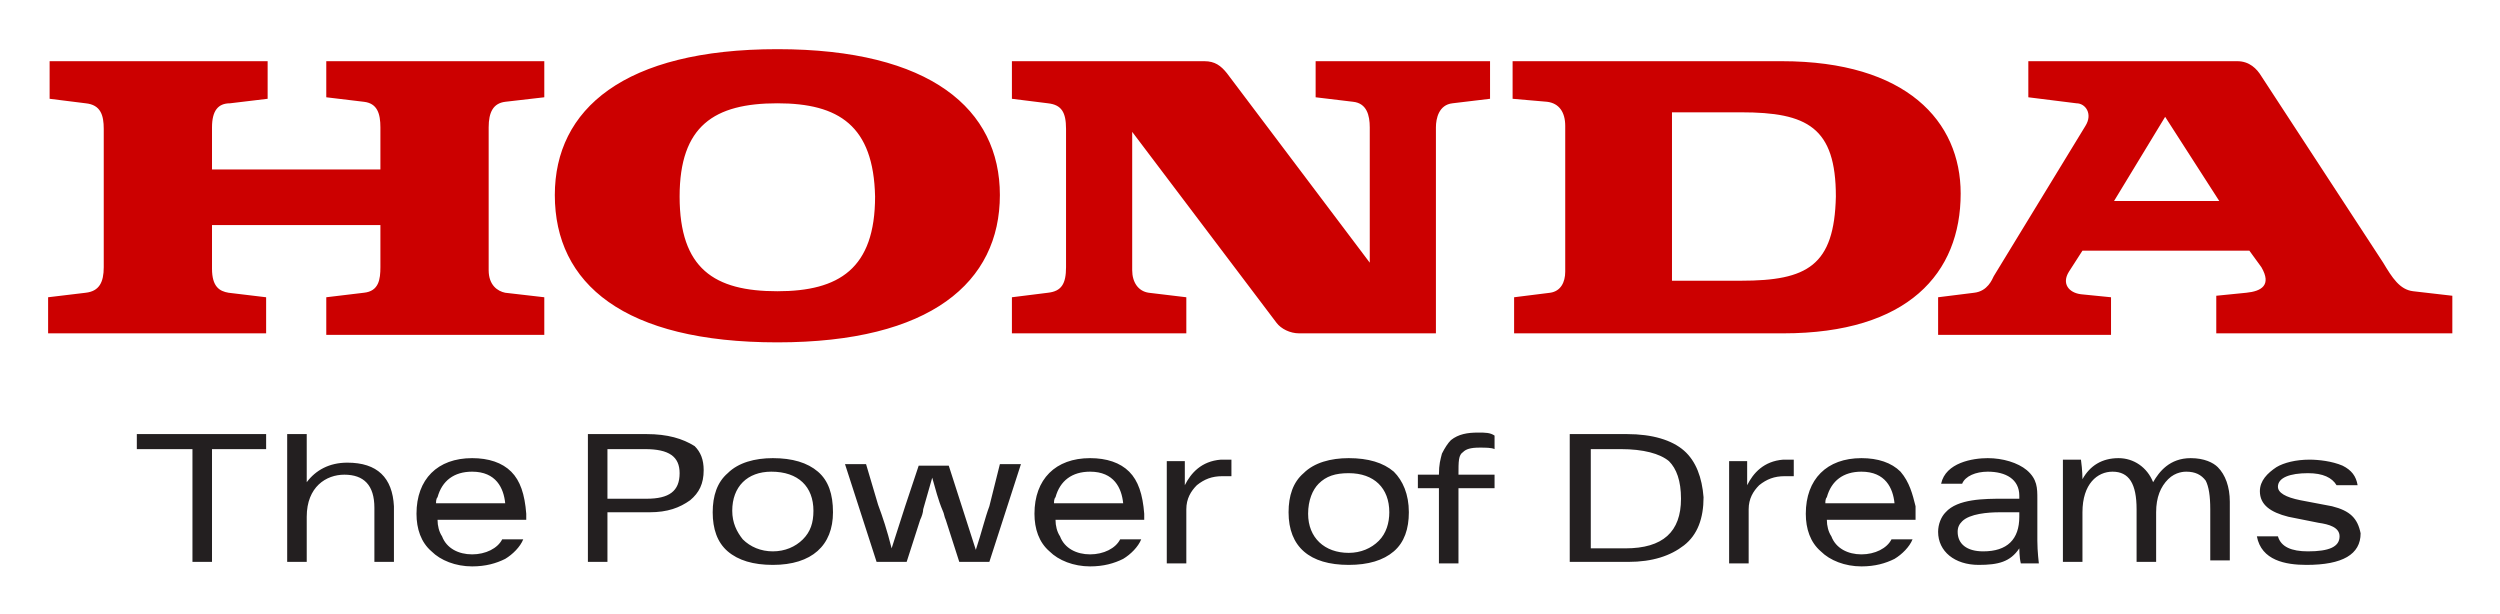
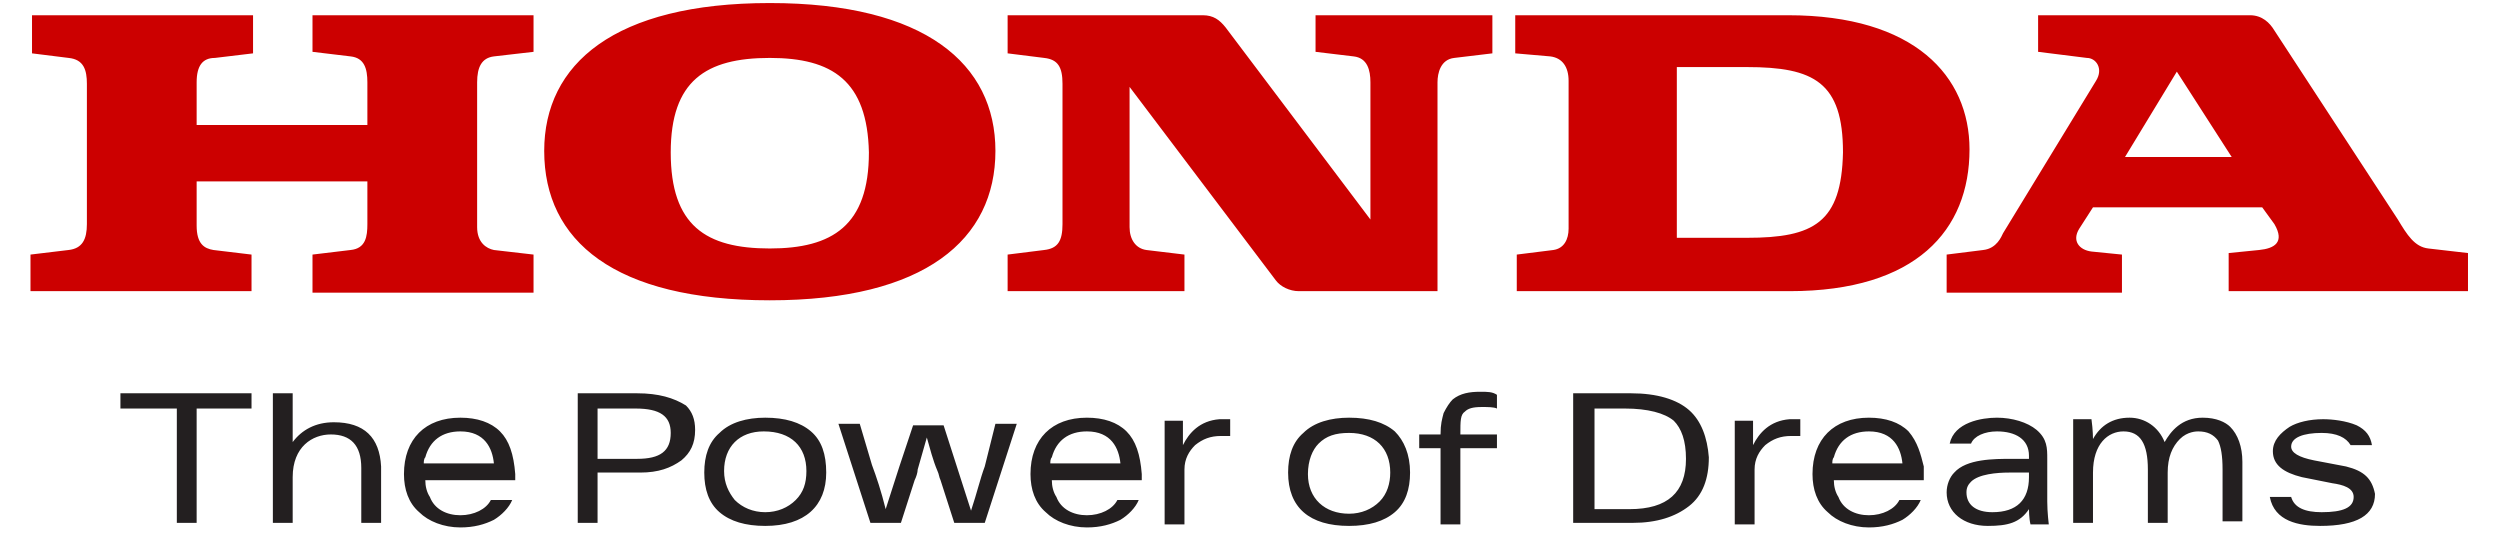
- <svg xmlns="http://www.w3.org/2000/svg" role="img" viewBox="-1.20 -3.07 166.27 40.77">
+ <svg xmlns="http://www.w3.org/2000/svg" role="img" viewBox="0 0 164 35">
  <path fill="none" d="M-16.1-17.1h196.2v69.6H-16.1z" />
  <path d="M127.7 19.1v-2.4l2.4-.3c.9-.1 1.2-.9 1.3-1.1l6.1-10c.5-.8 0-1.5-.6-1.5l-3.2-.4V1h13.9c.8 0 1.3.5 1.6 1l8.1 12.4c.6 1 1.1 1.8 2 1.9l2.6.3v2.5h-15.7v-2.5l2-.2c1-.1 1.7-.5 1-1.7l-.8-1.1h-11.1l-.9 1.4c-.5.8 0 1.4.8 1.5l2 .2v2.5h-11.5m11.7-8.9h7l-3.6-5.6-3.4 5.6M117.3 1H99.4v2.5l2.3.2c.8.1 1.2.7 1.2 1.6V15c0 .7-.3 1.3-1 1.4l-2.4.3v2.4h17.9c8.3 0 11.8-4 11.8-9.3 0-4.8-3.6-8.8-11.9-8.8m-2.7 14.6H110V4.4h4.6c4.4 0 6.3 1 6.3 5.6-.1 4.6-1.9 5.6-6.3 5.6M2 19.1h14.5v-2.4l-2.5-.3c-.6-.1-1.1-.4-1.1-1.6v-2.9h11.2v2.8c0 .8-.1 1.6-1.1 1.7l-2.5.3v2.5H35v-2.5l-2.6-.3c-.5-.1-1.1-.5-1.1-1.5V5.4c0-1 .3-1.6 1.1-1.7l2.6-.3V1H20.5v2.4l2.5.3c.9.1 1.1.8 1.1 1.7v2.8H12.9V5.4c0-1.1.4-1.6 1.2-1.6l2.5-.3V1H2.1v2.5l2.4.3c1 .1 1.2.8 1.2 1.7v9.2c0 1-.3 1.6-1.2 1.7l-2.5.3v2.4m33.7-9.2c0-5.7 4.6-9.7 14.8-9.7 10.2 0 14.8 4 14.8 9.7 0 5.8-4.6 9.8-14.8 9.8-10.2 0-14.8-3.9-14.8-9.8m14.8-6.1C46.3 3.8 44 5.3 44 10c0 4.8 2.3 6.3 6.5 6.3 4.1 0 6.5-1.5 6.5-6.3-.1-4.7-2.4-6.2-6.5-6.2m15.6 15.3h11.6v-2.4l-2.5-.3c-.7-.1-1.1-.7-1.1-1.5V5.7l9.6 12.7c.3.4.9.7 1.5.7h9.1V5.4c0-.6.2-1.5 1.1-1.6l2.5-.3V1H86.3v2.4l2.5.3c.9.1 1.1.9 1.1 1.7v9L80.4 1.8c-.4-.5-.8-.8-1.5-.8H66.1v2.5l2.4.3c.9.1 1.2.6 1.2 1.7v9.2c0 1.1-.3 1.6-1.2 1.7l-2.4.3v2.4" fill="#C00" />
  <path d="M7.9 26.8h3.7v7.5h1.3v-7.5h3.6v-1H7.9zm14 .9c-1.2 0-2.1.5-2.7 1.3v-3.2h-1.3v8.5h1.3v-3c0-2 1.3-2.8 2.5-2.8 1.3 0 2 .7 2 2.2v3.6H25v-3.7c-.1-1.9-1.1-2.9-3.1-2.9zm31.3.6c-.7-.6-1.7-.9-3-.9-1.2 0-2.3.3-3 1-.7.6-1 1.5-1 2.6s.3 2 1 2.6c.7.6 1.7.9 3 .9 2.6 0 4-1.3 4-3.5 0-1.2-.3-2.1-1-2.7zm-.3 2.6c0 .8-.2 1.4-.7 1.9-.5.5-1.2.8-2 .8s-1.5-.3-2-.8c-.4-.5-.7-1.1-.7-1.9 0-1.6 1-2.6 2.6-2.6 1.8 0 2.8 1 2.8 2.6zm38.6-2.6c-.7-.6-1.7-.9-3-.9-1.2 0-2.3.3-3 1-.7.6-1 1.5-1 2.6 0 2.3 1.4 3.5 4 3.5 1.3 0 2.3-.3 3-.9.7-.6 1-1.5 1-2.6 0-1.2-.4-2.1-1-2.7zm-5 .8c.5-.5 1.1-.7 2-.7 1.7 0 2.7 1 2.7 2.6 0 .7-.2 1.4-.7 1.9-.5.5-1.2.8-2 .8-1.6 0-2.7-1-2.7-2.6 0-.9.3-1.6.7-2zm30.9-1.6c-1.3.1-2 .9-2.4 1.7v-1.6h-1.2v6.8h1.3v-3.6c0-.7.3-1.2.7-1.6.5-.4 1-.6 1.7-.6h.6v-1.1h-.7zm-75.6-1.7h-3.9v8.5h1.3V31H42c1.2 0 2-.3 2.7-.8.6-.5.9-1.1.9-2 0-.7-.2-1.2-.6-1.6-.8-.5-1.8-.8-3.2-.8zm2.2 2.6c0 1.2-.7 1.7-2.2 1.7h-2.6v-3.3h2.5c1.6 0 2.3.5 2.3 1.6zm66.8-1.5c-.8-.7-2.1-1.1-3.8-1.1h-3.8v8.5h3.9c1.6 0 2.8-.4 3.7-1.1.9-.7 1.3-1.8 1.3-3.2-.1-1.3-.5-2.4-1.3-3.1zm-6.3-.1h2.1c1.5 0 2.6.3 3.2.8.5.5.8 1.3.8 2.5 0 2.2-1.2 3.3-3.7 3.3h-2.3v-6.6zm29.8 6.1v-2.8c0-.7 0-1.3-.7-1.9-.6-.5-1.6-.8-2.6-.8s-2.8.3-3.1 1.7h1.4c.2-.5.9-.8 1.7-.8 1.2 0 2.1.5 2.1 1.6v.2H132c-1.2 0-3 0-3.8.9-.3.3-.5.8-.5 1.3 0 1.3 1.1 2.2 2.7 2.2 1.3 0 2.1-.2 2.7-1.1 0 0 0 .6.1 1h1.2s-.1-.8-.1-1.5zm-1.2-1.6c0 1.5-.8 2.3-2.4 2.3-1.1 0-1.7-.5-1.7-1.3 0-.3.1-.5.3-.7.5-.5 1.7-.6 2.5-.6H133.1v.3zm11.4-3.9c-1.4 0-2.1.9-2.5 1.6-.4-1-1.3-1.6-2.3-1.6-1.1 0-1.9.5-2.4 1.4 0 0 0-.6-.1-1.3H136v6.8h1.3V31c0-1.9 1-2.7 2-2.7 1.1 0 1.6.8 1.6 2.5v3.5h1.3V31c0-1 .3-1.7.8-2.2.5-.5 1.1-.5 1.2-.5.6 0 1 .2 1.3.6.2.4.3 1 .3 1.9v3.4h1.3v-3.9c0-1-.3-1.8-.8-2.3-.3-.3-.9-.6-1.8-.6zm9.4 3.2l-2.1-.4c-1-.2-1.5-.5-1.5-.9 0-.6.8-.9 2-.9 1 0 1.6.3 1.9.8h1.4c-.1-.6-.4-1-1-1.3-.7-.3-1.6-.4-2.2-.4-.9 0-1.7.2-2.2.5-.6.4-1.1.9-1.1 1.6 0 .9.7 1.4 1.9 1.7l2 .4c.7.1 1.4.3 1.4.9 0 .7-.7 1-2.1 1-1.1 0-1.8-.3-2-1h-1.4c.3 1.6 1.9 1.9 3.3 1.9 2.4 0 3.6-.7 3.6-2.1-.2-1-.7-1.5-1.9-1.8zm-56.8-4.9c-.7 0-1.3.1-1.8.5-.2.2-.4.5-.6.9-.1.4-.2.7-.2 1.4h-1.4v.9h1.4v5h1.3v-5h2.4v-.9h-2.4c0-.9 0-1.3.3-1.5.2-.2.5-.3 1.1-.3.4 0 .8 0 1 .1v-.9c-.3-.2-.6-.2-1.1-.2zm-32.5 4.9c-.3.8-.5 1.7-.9 2.9-.3-.9-.6-1.9-.9-2.8l-.9-2.8h-2l-.9 2.7c-.3.9-.6 1.9-.9 2.8-.3-1.2-.6-2.1-.9-2.9l-.8-2.7H55l2.1 6.5h2l.9-2.8c.1-.2.2-.5.2-.7l.6-2.1c.2.7.4 1.5.7 2.2.1.2.1.4.2.6l.9 2.8h2l2.1-6.5h-1.4l-.7 2.8zM80 27.5c-1.3.1-2 .9-2.4 1.7v-1.6h-1.2v6.8h1.3v-3.6c0-.7.3-1.2.7-1.6.5-.4 1-.6 1.7-.6h.6v-1.1H80zm-6.1.8c-.6-.6-1.5-.9-2.6-.9-2.3 0-3.7 1.4-3.7 3.7 0 1 .3 1.9 1 2.5.6.6 1.6 1 2.7 1 .9 0 1.6-.2 2.2-.5.5-.3 1-.8 1.2-1.3h-1.4c-.3.6-1.1 1-2 1-.9 0-1.7-.4-2-1.2-.2-.3-.3-.7-.3-1.1h5.9v-.4c-.1-1.3-.4-2.2-1-2.8zm-5 2.1c0-.1 0-.3.1-.4.3-1.1 1.1-1.7 2.3-1.7 1.6 0 2.1 1.1 2.2 2.1h-4.6zm56.3-2.1c-.6-.6-1.5-.9-2.6-.9-2.3 0-3.7 1.4-3.7 3.7 0 1 .3 1.9 1 2.5.6.6 1.6 1 2.7 1 .9 0 1.6-.2 2.2-.5.5-.3 1-.8 1.2-1.3h-1.4c-.3.6-1.1 1-2 1-.9 0-1.7-.4-2-1.2-.2-.3-.3-.7-.3-1.1h5.9v-.9c-.2-.8-.4-1.6-1-2.3zm-5 2.1c0-.1 0-.3.1-.4.3-1.1 1.1-1.7 2.3-1.7 1.6 0 2.1 1.1 2.2 2.1h-4.6zm-87.4-2.1c-.6-.6-1.5-.9-2.6-.9-2.3 0-3.7 1.4-3.7 3.7 0 1 .3 1.9 1 2.5.6.6 1.6 1 2.7 1 .9 0 1.6-.2 2.2-.5.5-.3 1-.8 1.2-1.3h-1.4c-.3.6-1.1 1-2 1-.9 0-1.7-.4-2-1.2-.2-.3-.3-.7-.3-1.1h5.9v-.4c-.1-1.3-.4-2.2-1-2.8zm-5 2.1c0-.1 0-.3.1-.4.3-1.1 1.1-1.7 2.3-1.7 1.6 0 2.1 1.1 2.2 2.1h-4.6z" fill="#231F20" />
</svg>
